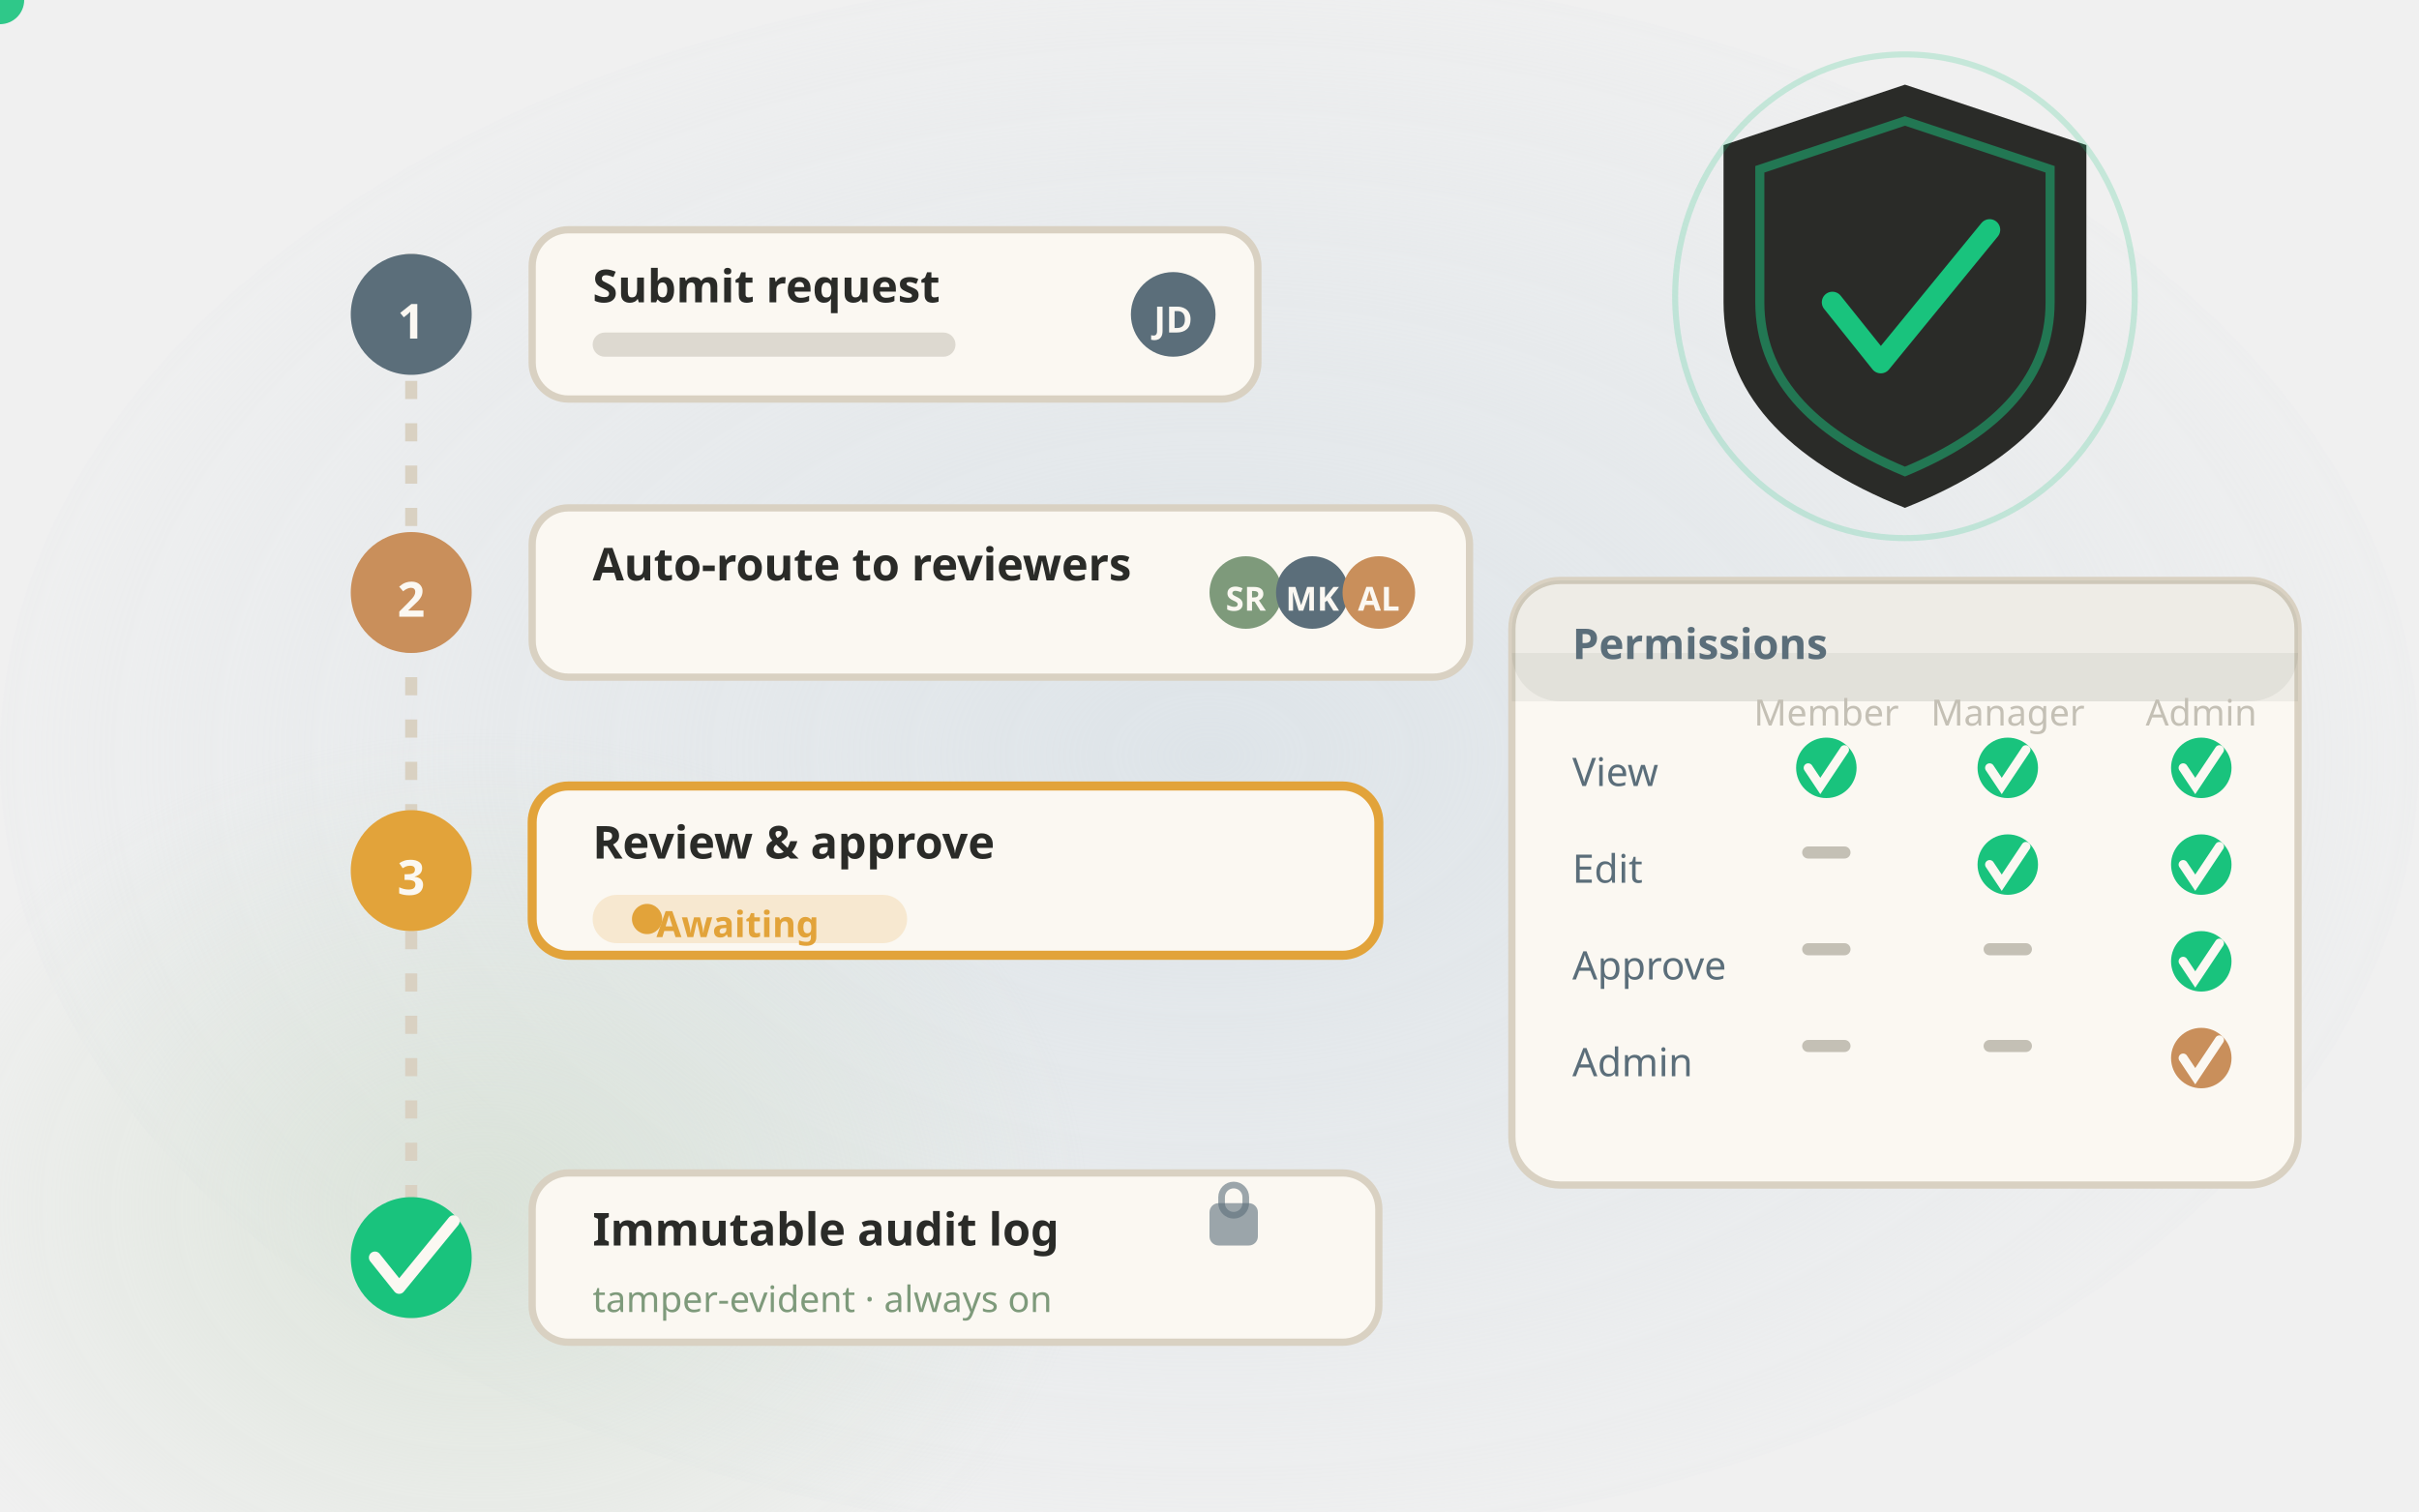
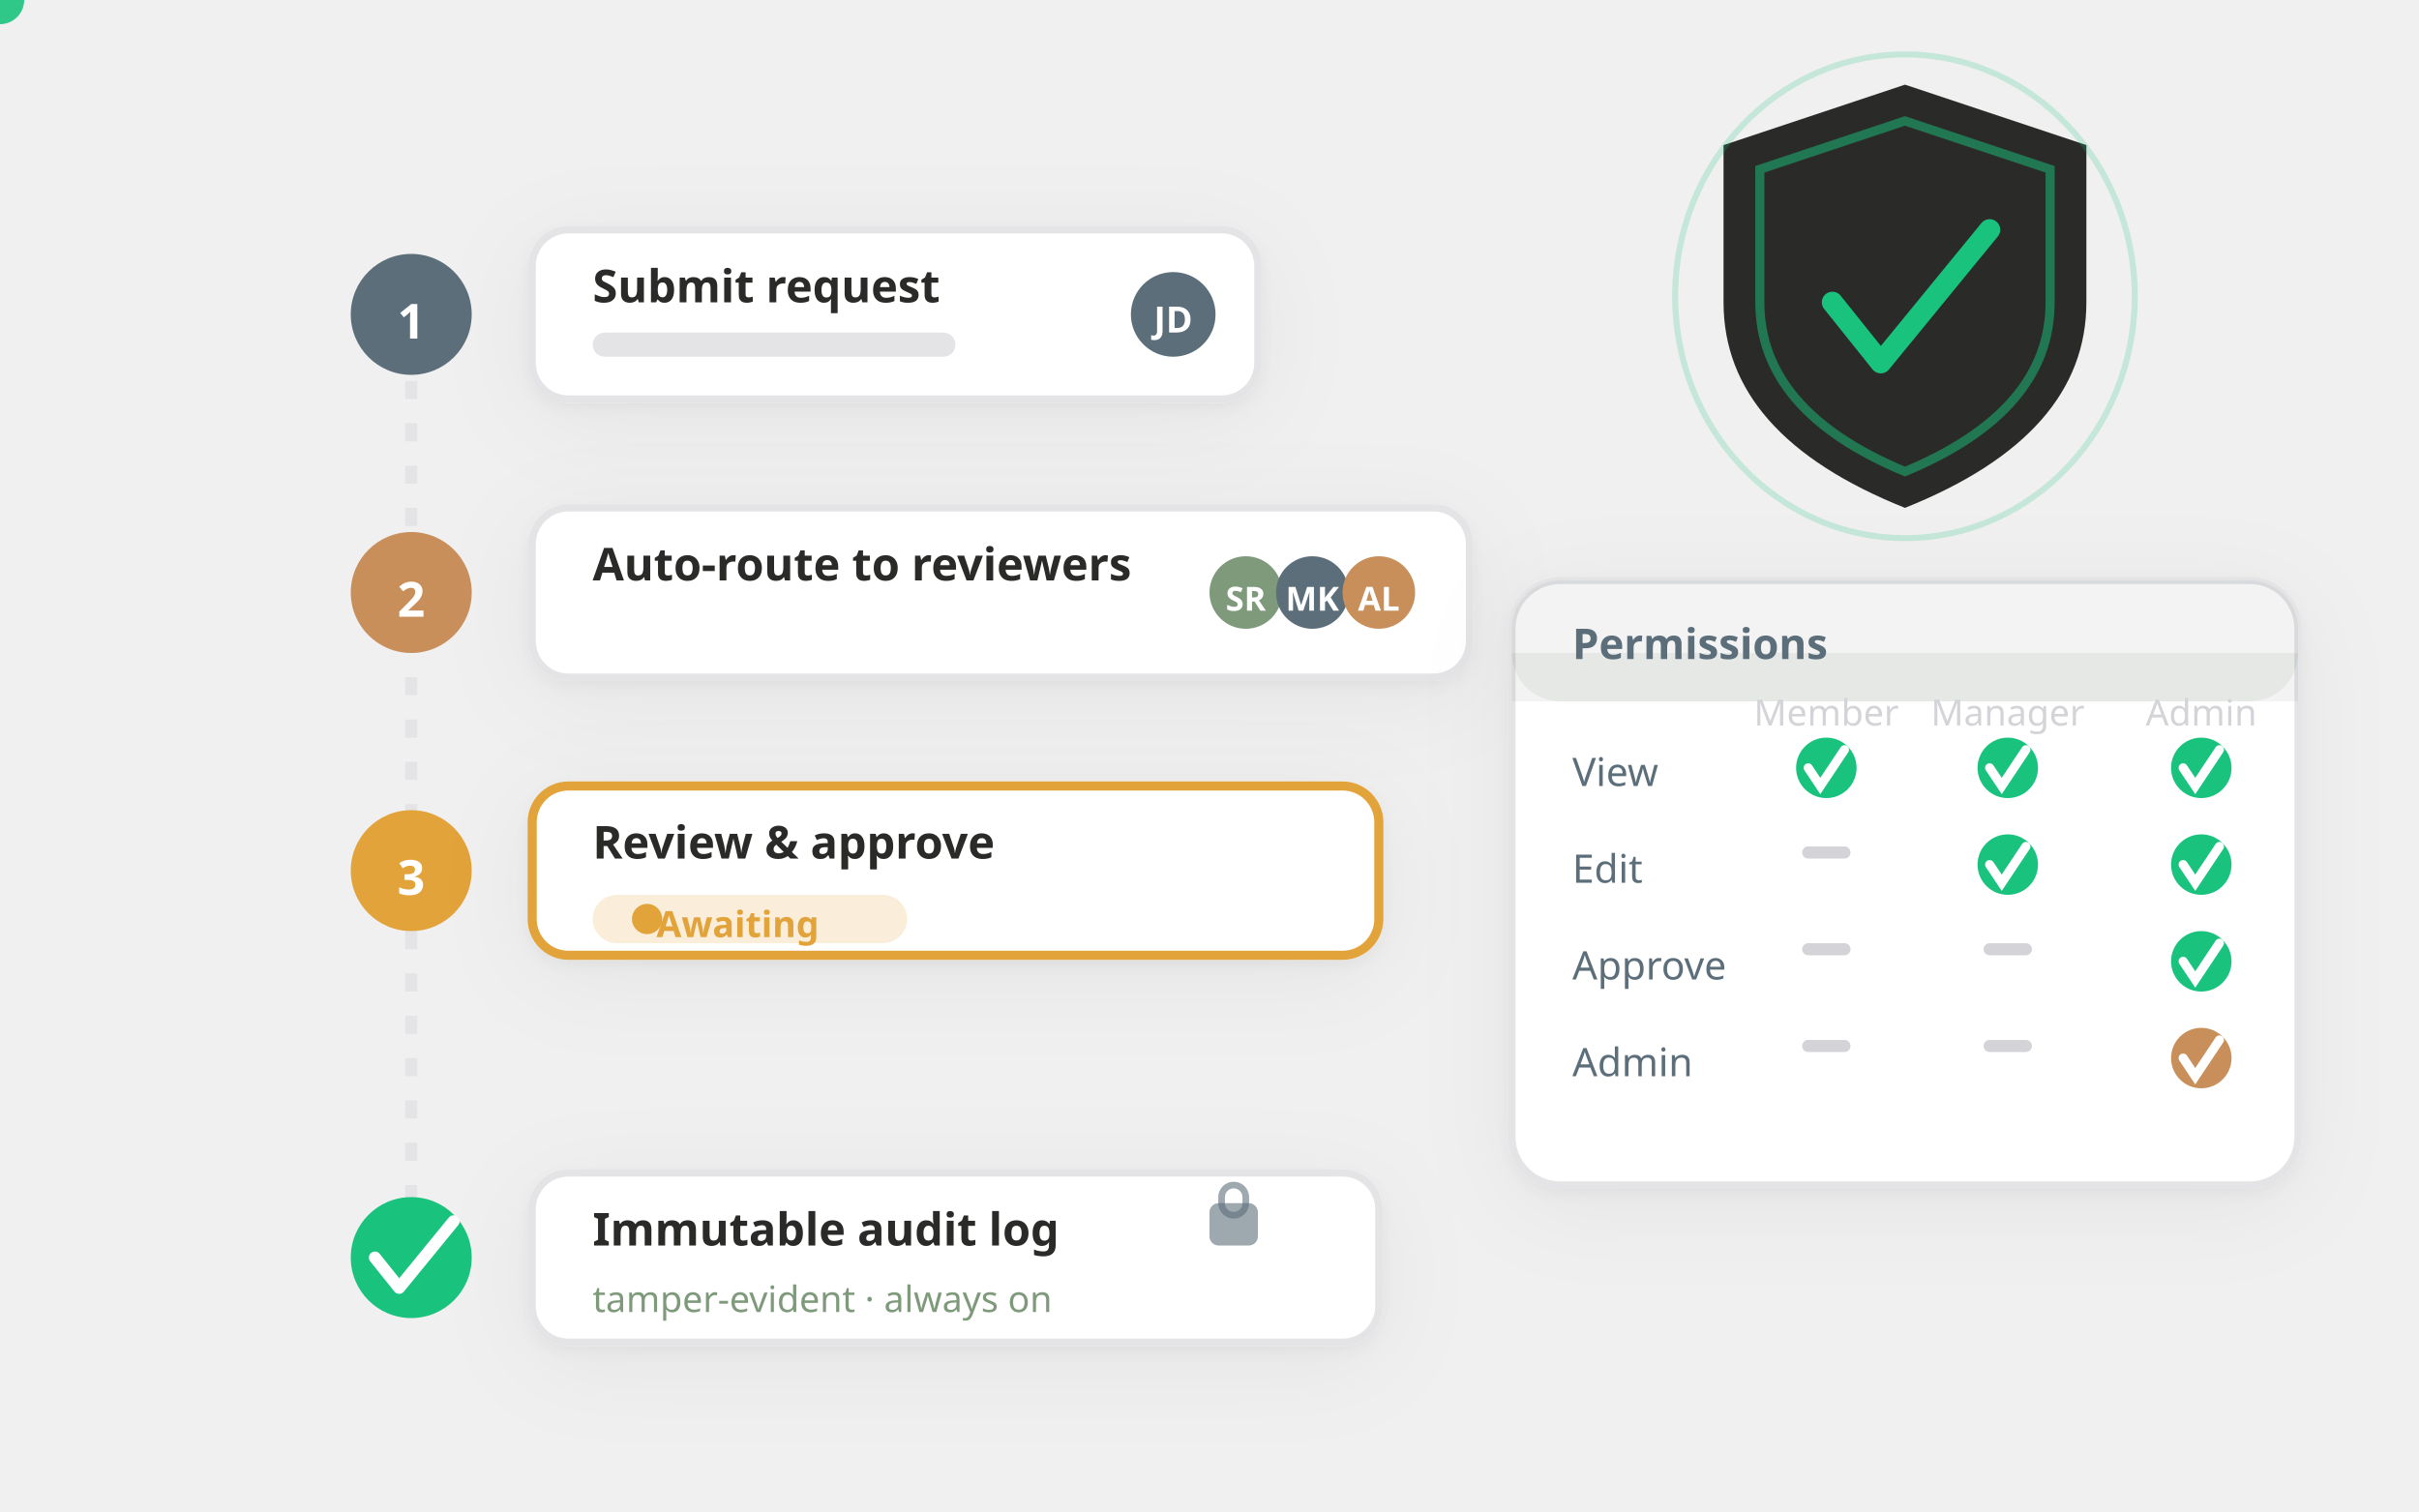
<svg xmlns="http://www.w3.org/2000/svg" viewBox="0 0 400 250" width="400" height="250">
  <style>@keyframes gi-drift-y { 0%,100%{transform:translateY(0)} 50%{transform:translateY(-6px)} }
@keyframes gi-drift-x { 0%,100%{transform:translateX(0)} 50%{transform:translateX(5px)} }
@keyframes gi-pulse-op { 0%,100%{opacity:1} 50%{opacity:0.55} }
@keyframes gi-stamp-in { 0%{transform:scale(1.4);opacity:0} 15%{transform:scale(0.9);opacity:1} 25%{transform:scale(1)} 100%{transform:scale(1)} }
@keyframes gi-slide-right { 0%{transform:translateX(-18px);opacity:0} 20%{transform:translateX(0);opacity:1} 80%{transform:translateX(0);opacity:1} 100%{transform:translateX(18px);opacity:0} }
@keyframes gi-travel-line { 0%{stroke-dashoffset:60} 100%{stroke-dashoffset:0} }
@keyframes gi-bob { 0%,100%{transform:translateY(0)} 50%{transform:translateY(-4px)} }
@keyframes gi-fade-cycle { 0%,15%{opacity:0} 25%,75%{opacity:1} 85%,100%{opacity:0} }
@keyframes gi-grow-bar { from{transform:scaleY(0)} to{transform:scaleY(1)} }
@keyframes gi-rise-bar { 0%,100%{transform:scaleY(0.4)} 50%{transform:scaleY(1)} }
@keyframes gi-spin-slow { from{transform:rotate(0deg)} to{transform:rotate(360deg)} }
@keyframes gi-blink { 0%,90%,100%{opacity:1} 95%{opacity:0} }


[style*="gi-stamp-in"],[style*="gi-grow-bar"],[style*="gi-rise-bar"]{transform-box:fill-box;transform-origin:center}
[style*="gi-grow-bar"],[style*="gi-rise-bar"]{transform-origin:center bottom}
@media (prefers-reduced-motion: reduce){*{animation:none!important}}
+ rect[fill="#FFFFFF"][stroke]{filter:drop-shadow(0 1px 1px rgba(0,0,0,0.04)) drop-shadow(0 3px 8px rgba(0,0,0,0.05))}
</style>
  <defs>
    <radialGradient id="b3a" cx="50%" cy="50%" r="55%">
      <stop offset="0%" stop-color="#DCE3E8" stop-opacity="0.9" />
      <stop offset="100%" stop-color="#DCE3E8" stop-opacity="0" />
    </radialGradient>
    <radialGradient id="b3b" cx="50%" cy="50%" r="50%">
      <stop offset="0%" stop-color="#CFDCCB" stop-opacity="0.6" />
      <stop offset="100%" stop-color="#CFDCCB" stop-opacity="0" />
    </radialGradient>
    <linearGradient id="track3" x1="0" y1="0" x2="0" y2="1">
      <stop offset="0%" stop-color="#19C37D" stop-opacity="0.5" />
      <stop offset="100%" stop-color="#19C37D" stop-opacity="0.1" />
    </linearGradient>
  </defs>
-   <ellipse cx="200" cy="125" rx="200" ry="130" fill="url(#b3a)" />
-   <ellipse cx="80" cy="200" rx="100" ry="80" fill="url(#b3b)" />
  <g transform="translate(285,14)">
    <g style="animation:gi-bob 10s ease-in-out infinite 0s">
      <path d="M30,0 L60,10 L60,36 Q60,58 30,70 Q0,58 0,36 L0,10 Z" fill="#2A2B28" />
      <path d="M30,6 L54,14 L54,36 Q54,54 30,64 Q6,54 6,36 L6,14 Z" fill="none" stroke="#19C37D" stroke-width="1.5" opacity="0.5" />
      <path d="M18,36 L26,46 L44,24" stroke="#19C37D" stroke-width="3.5" fill="none" stroke-linecap="round" stroke-linejoin="round" />
      <ellipse cx="30" cy="35" rx="38" ry="40" fill="none" stroke="#19C37D" stroke-width="1" opacity="0.2" style="animation:gi-pulse-op 3s ease-in-out infinite" />
    </g>
  </g>
-   <line x1="68" y1="42" x2="68" y2="218" stroke="#D9D1C2" stroke-width="2" stroke-dasharray="3,4" />
+   <line x1="68" y1="42" x2="68" y2="218" stroke="#E4E4E7" stroke-width="2" stroke-dasharray="3,4" />
  <circle r="4" fill="#19C37D" opacity="0.9">
    <animateMotion dur="5s" repeatCount="indefinite" path="M68,42 L68,218" />
  </circle>
  <g style="animation:gi-drift-x 10s ease-in-out infinite 0s">
    <circle cx="68" cy="52" r="10" fill="#5B6E7A" />
-     <text x="68" y="56" font-family="DM Sans,system-ui" font-size="8" fill="#FBF8F2" font-weight="700" text-anchor="middle">1</text>
-     <rect x="88" y="38" width="120" height="28" rx="6" fill="#FBF8F2" stroke="#D9D1C2" stroke-width="1.2" />
+     <text x="68" y="56" font-family="DM Sans,system-ui" font-size="8" fill="#FFFFFF" font-weight="700" text-anchor="middle">1</text>
+     <rect x="88" y="38" width="120" height="28" rx="6" fill="#FFFFFF" stroke="#E4E4E7" stroke-width="1.2" />
    <text x="98" y="50" font-family="DM Sans,system-ui" font-size="7.5" fill="#2A2B28" font-weight="600">Submit request</text>
-     <rect x="98" y="55" width="60" height="4" rx="2" fill="#DDD9D0" />
+     <rect x="98" y="55" width="60" height="4" rx="2" fill="#E4E4E7" />
    <circle cx="194" cy="52" r="7" fill="#5B6E7A" />
-     <text x="194" y="55" font-family="DM Sans,system-ui" font-size="6" fill="#FBF8F2" font-weight="700" text-anchor="middle">JD</text>
+     <text x="194" y="55" font-family="DM Sans,system-ui" font-size="6" fill="#FFFFFF" font-weight="700" text-anchor="middle">JD</text>
  </g>
  <g style="animation:gi-drift-x 9s ease-in-out infinite 0.8s">
    <circle cx="68" cy="98" r="10" fill="#C98F5B" />
-     <text x="68" y="102" font-family="DM Sans,system-ui" font-size="8" fill="#FBF8F2" font-weight="700" text-anchor="middle">2</text>
-     <rect x="88" y="84" width="155" height="28" rx="6" fill="#FBF8F2" stroke="#D9D1C2" stroke-width="1.2" />
+     <text x="68" y="102" font-family="DM Sans,system-ui" font-size="8" fill="#FFFFFF" font-weight="700" text-anchor="middle">2</text>
+     <rect x="88" y="84" width="155" height="28" rx="6" fill="#FFFFFF" stroke="#E4E4E7" stroke-width="1.2" />
    <text x="98" y="96" font-family="DM Sans,system-ui" font-size="7.5" fill="#2A2B28" font-weight="600">Auto-route to reviewers</text>
    <circle cx="206" cy="98" r="6" fill="#7E9A7B" />
-     <text x="206" y="101" font-family="DM Sans,system-ui" font-size="5.5" fill="#FBF8F2" font-weight="700" text-anchor="middle">SR</text>
+     <text x="206" y="101" font-family="DM Sans,system-ui" font-size="5.5" fill="#FFFFFF" font-weight="700" text-anchor="middle">SR</text>
    <circle cx="217" cy="98" r="6" fill="#5B6E7A" />
-     <text x="217" y="101" font-family="DM Sans,system-ui" font-size="5.5" fill="#FBF8F2" font-weight="700" text-anchor="middle">MK</text>
+     <text x="217" y="101" font-family="DM Sans,system-ui" font-size="5.5" fill="#FFFFFF" font-weight="700" text-anchor="middle">MK</text>
    <circle cx="228" cy="98" r="6" fill="#C98F5B" />
-     <text x="228" y="101" font-family="DM Sans,system-ui" font-size="5.5" fill="#FBF8F2" font-weight="700" text-anchor="middle">AL</text>
+     <text x="228" y="101" font-family="DM Sans,system-ui" font-size="5.5" fill="#FFFFFF" font-weight="700" text-anchor="middle">AL</text>
  </g>
  <g>
    <circle cx="68" cy="144" r="10" fill="#E2A33A" />
-     <text x="68" y="148" font-family="DM Sans,system-ui" font-size="8" fill="#FBF8F2" font-weight="700" text-anchor="middle">3</text>
-     <rect x="88" y="130" width="140" height="28" rx="6" fill="#FBF8F2" stroke="#E2A33A" stroke-width="1.5" />
+     <text x="68" y="148" font-family="DM Sans,system-ui" font-size="8" fill="#FFFFFF" font-weight="700" text-anchor="middle">3</text>
+     <rect x="88" y="130" width="140" height="28" rx="6" fill="#FFFFFF" stroke="#E2A33A" stroke-width="1.5" />
    <text x="98" y="142" font-family="DM Sans,system-ui" font-size="7.5" fill="#2A2B28" font-weight="600">Review &amp; approve</text>
    <rect x="98" y="148" width="52" height="8" rx="4" fill="#E2A33A" opacity="0.18" />
    <circle cx="107" cy="152" r="2.5" fill="#E2A33A" style="animation:gi-pulse-op 1.8s ease-in-out infinite" />
    <text x="122" y="155" font-family="DM Sans,system-ui" font-size="6" fill="#E2A33A" font-weight="600" text-anchor="middle">Awaiting</text>
  </g>
  <g style="animation:gi-drift-x 11s ease-in-out infinite 1.5s">
    <circle cx="68" cy="208" r="10" fill="#19C37D" />
-     <path d="M62,208 L66,213 L75,202" stroke="#FBF8F2" stroke-width="2" fill="none" stroke-linecap="round" stroke-linejoin="round" />
-     <rect x="88" y="194" width="140" height="28" rx="6" fill="#FBF8F2" stroke="#D9D1C2" stroke-width="1.2" />
+     <path d="M62,208 L66,213 L75,202" stroke="#FFFFFF" stroke-width="2" fill="none" stroke-linecap="round" stroke-linejoin="round" />
+     <rect x="88" y="194" width="140" height="28" rx="6" fill="#FFFFFF" stroke="#E4E4E7" stroke-width="1.2" />
    <text x="98" y="206" font-family="DM Sans,system-ui" font-size="7.5" fill="#2A2B28" font-weight="600">Immutable audit log</text>
    <rect x="200" y="199" width="8" height="7" rx="1.5" fill="#5B6E7A" opacity="0.6" />
    <rect x="202" y="196" width="4" height="5" rx="2" fill="none" stroke="#5B6E7A" stroke-width="1.1" opacity="0.6" />
    <text x="98" y="217" font-family="DM Sans,system-ui" font-size="6" fill="#7E9A7B">tamper-evident · always on</text>
  </g>
  <g transform="translate(250,96)">
    <g style="animation:gi-bob 12s ease-in-out infinite 1s">
-       <rect x="0" y="0" width="130" height="100" rx="8" fill="#FBF8F2" stroke="#D9D1C2" stroke-width="1.2" />
+       <rect x="0" y="0" width="130" height="100" rx="8" fill="#FFFFFF" stroke="#E4E4E7" stroke-width="1.2" />
      <rect x="0" y="0" width="130" height="20" rx="8" fill="#2A2B28" opacity="0.06" />
      <rect x="0" y="12" width="130" height="8" fill="#2A2B28" opacity="0.06" />
      <text x="10" y="13" font-family="DM Sans,system-ui" font-size="7" fill="#5B6E7A" font-weight="700">Permissions</text>
      <text x="10" y="34" font-family="DM Sans,system-ui" font-size="6.5" fill="#5B6E7A">View</text>
      <text x="10" y="50" font-family="DM Sans,system-ui" font-size="6.5" fill="#5B6E7A">Edit</text>
      <text x="10" y="66" font-family="DM Sans,system-ui" font-size="6.5" fill="#5B6E7A">Approve</text>
      <text x="10" y="82" font-family="DM Sans,system-ui" font-size="6.5" fill="#5B6E7A">Admin</text>
-       <text x="52" y="24" font-family="DM Sans,system-ui" font-size="6" fill="#C4C0B5" text-anchor="middle">Member</text>
-       <text x="82" y="24" font-family="DM Sans,system-ui" font-size="6" fill="#C4C0B5" text-anchor="middle">Manager</text>
-       <text x="114" y="24" font-family="DM Sans,system-ui" font-size="6" fill="#C4C0B5" text-anchor="middle">Admin</text>
+       <text x="52" y="24" font-family="DM Sans,system-ui" font-size="6" fill="#D4D4D8" text-anchor="middle">Member</text>
+       <text x="82" y="24" font-family="DM Sans,system-ui" font-size="6" fill="#D4D4D8" text-anchor="middle">Manager</text>
+       <text x="114" y="24" font-family="DM Sans,system-ui" font-size="6" fill="#D4D4D8" text-anchor="middle">Admin</text>
      <circle cx="52" cy="31" r="5" fill="#19C37D" style="animation:gi-fade-cycle 8s ease-in-out infinite 0s" />
-       <path d="M49,31 L51,34 L55,28" stroke="#FBF8F2" stroke-width="1.5" fill="none" stroke-linecap="round" />
+       <path d="M49,31 L51,34 L55,28" stroke="#FFFFFF" stroke-width="1.5" fill="none" stroke-linecap="round" />
      <circle cx="82" cy="31" r="5" fill="#19C37D" style="animation:gi-fade-cycle 8s ease-in-out infinite 0.3s" />
-       <path d="M79,31 L81,34 L85,28" stroke="#FBF8F2" stroke-width="1.5" fill="none" stroke-linecap="round" />
+       <path d="M79,31 L81,34 L85,28" stroke="#FFFFFF" stroke-width="1.5" fill="none" stroke-linecap="round" />
      <circle cx="114" cy="31" r="5" fill="#19C37D" style="animation:gi-fade-cycle 8s ease-in-out infinite 0.6s" />
-       <path d="M111,31 L113,34 L117,28" stroke="#FBF8F2" stroke-width="1.5" fill="none" stroke-linecap="round" />
-       <rect x="48" y="44" width="8" height="2" rx="1" fill="#C4C0B5" />
+       <path d="M111,31 L113,34 L117,28" stroke="#FFFFFF" stroke-width="1.5" fill="none" stroke-linecap="round" />
+       <rect x="48" y="44" width="8" height="2" rx="1" fill="#D4D4D8" />
      <circle cx="82" cy="47" r="5" fill="#19C37D" style="animation:gi-fade-cycle 8s ease-in-out infinite 0.4s" />
-       <path d="M79,47 L81,50 L85,44" stroke="#FBF8F2" stroke-width="1.5" fill="none" stroke-linecap="round" />
+       <path d="M79,47 L81,50 L85,44" stroke="#FFFFFF" stroke-width="1.5" fill="none" stroke-linecap="round" />
      <circle cx="114" cy="47" r="5" fill="#19C37D" style="animation:gi-fade-cycle 8s ease-in-out infinite 0.8s" />
-       <path d="M111,47 L113,50 L117,44" stroke="#FBF8F2" stroke-width="1.5" fill="none" stroke-linecap="round" />
-       <rect x="48" y="60" width="8" height="2" rx="1" fill="#C4C0B5" />
-       <rect x="78" y="60" width="8" height="2" rx="1" fill="#C4C0B5" />
+       <path d="M111,47 L113,50 L117,44" stroke="#FFFFFF" stroke-width="1.5" fill="none" stroke-linecap="round" />
+       <rect x="48" y="60" width="8" height="2" rx="1" fill="#D4D4D8" />
+       <rect x="78" y="60" width="8" height="2" rx="1" fill="#D4D4D8" />
      <circle cx="114" cy="63" r="5" fill="#19C37D" style="animation:gi-fade-cycle 8s ease-in-out infinite 1s" />
-       <path d="M111,63 L113,66 L117,60" stroke="#FBF8F2" stroke-width="1.5" fill="none" stroke-linecap="round" />
-       <rect x="48" y="76" width="8" height="2" rx="1" fill="#C4C0B5" />
-       <rect x="78" y="76" width="8" height="2" rx="1" fill="#C4C0B5" />
+       <path d="M111,63 L113,66 L117,60" stroke="#FFFFFF" stroke-width="1.5" fill="none" stroke-linecap="round" />
+       <rect x="48" y="76" width="8" height="2" rx="1" fill="#D4D4D8" />
+       <rect x="78" y="76" width="8" height="2" rx="1" fill="#D4D4D8" />
      <circle cx="114" cy="79" r="5" fill="#C98F5B" style="animation:gi-fade-cycle 8s ease-in-out infinite 1.2s" />
-       <path d="M111,79 L113,82 L117,76" stroke="#FBF8F2" stroke-width="1.5" fill="none" stroke-linecap="round" />
+       <path d="M111,79 L113,82 L117,76" stroke="#FFFFFF" stroke-width="1.5" fill="none" stroke-linecap="round" />
    </g>
  </g>
</svg>
